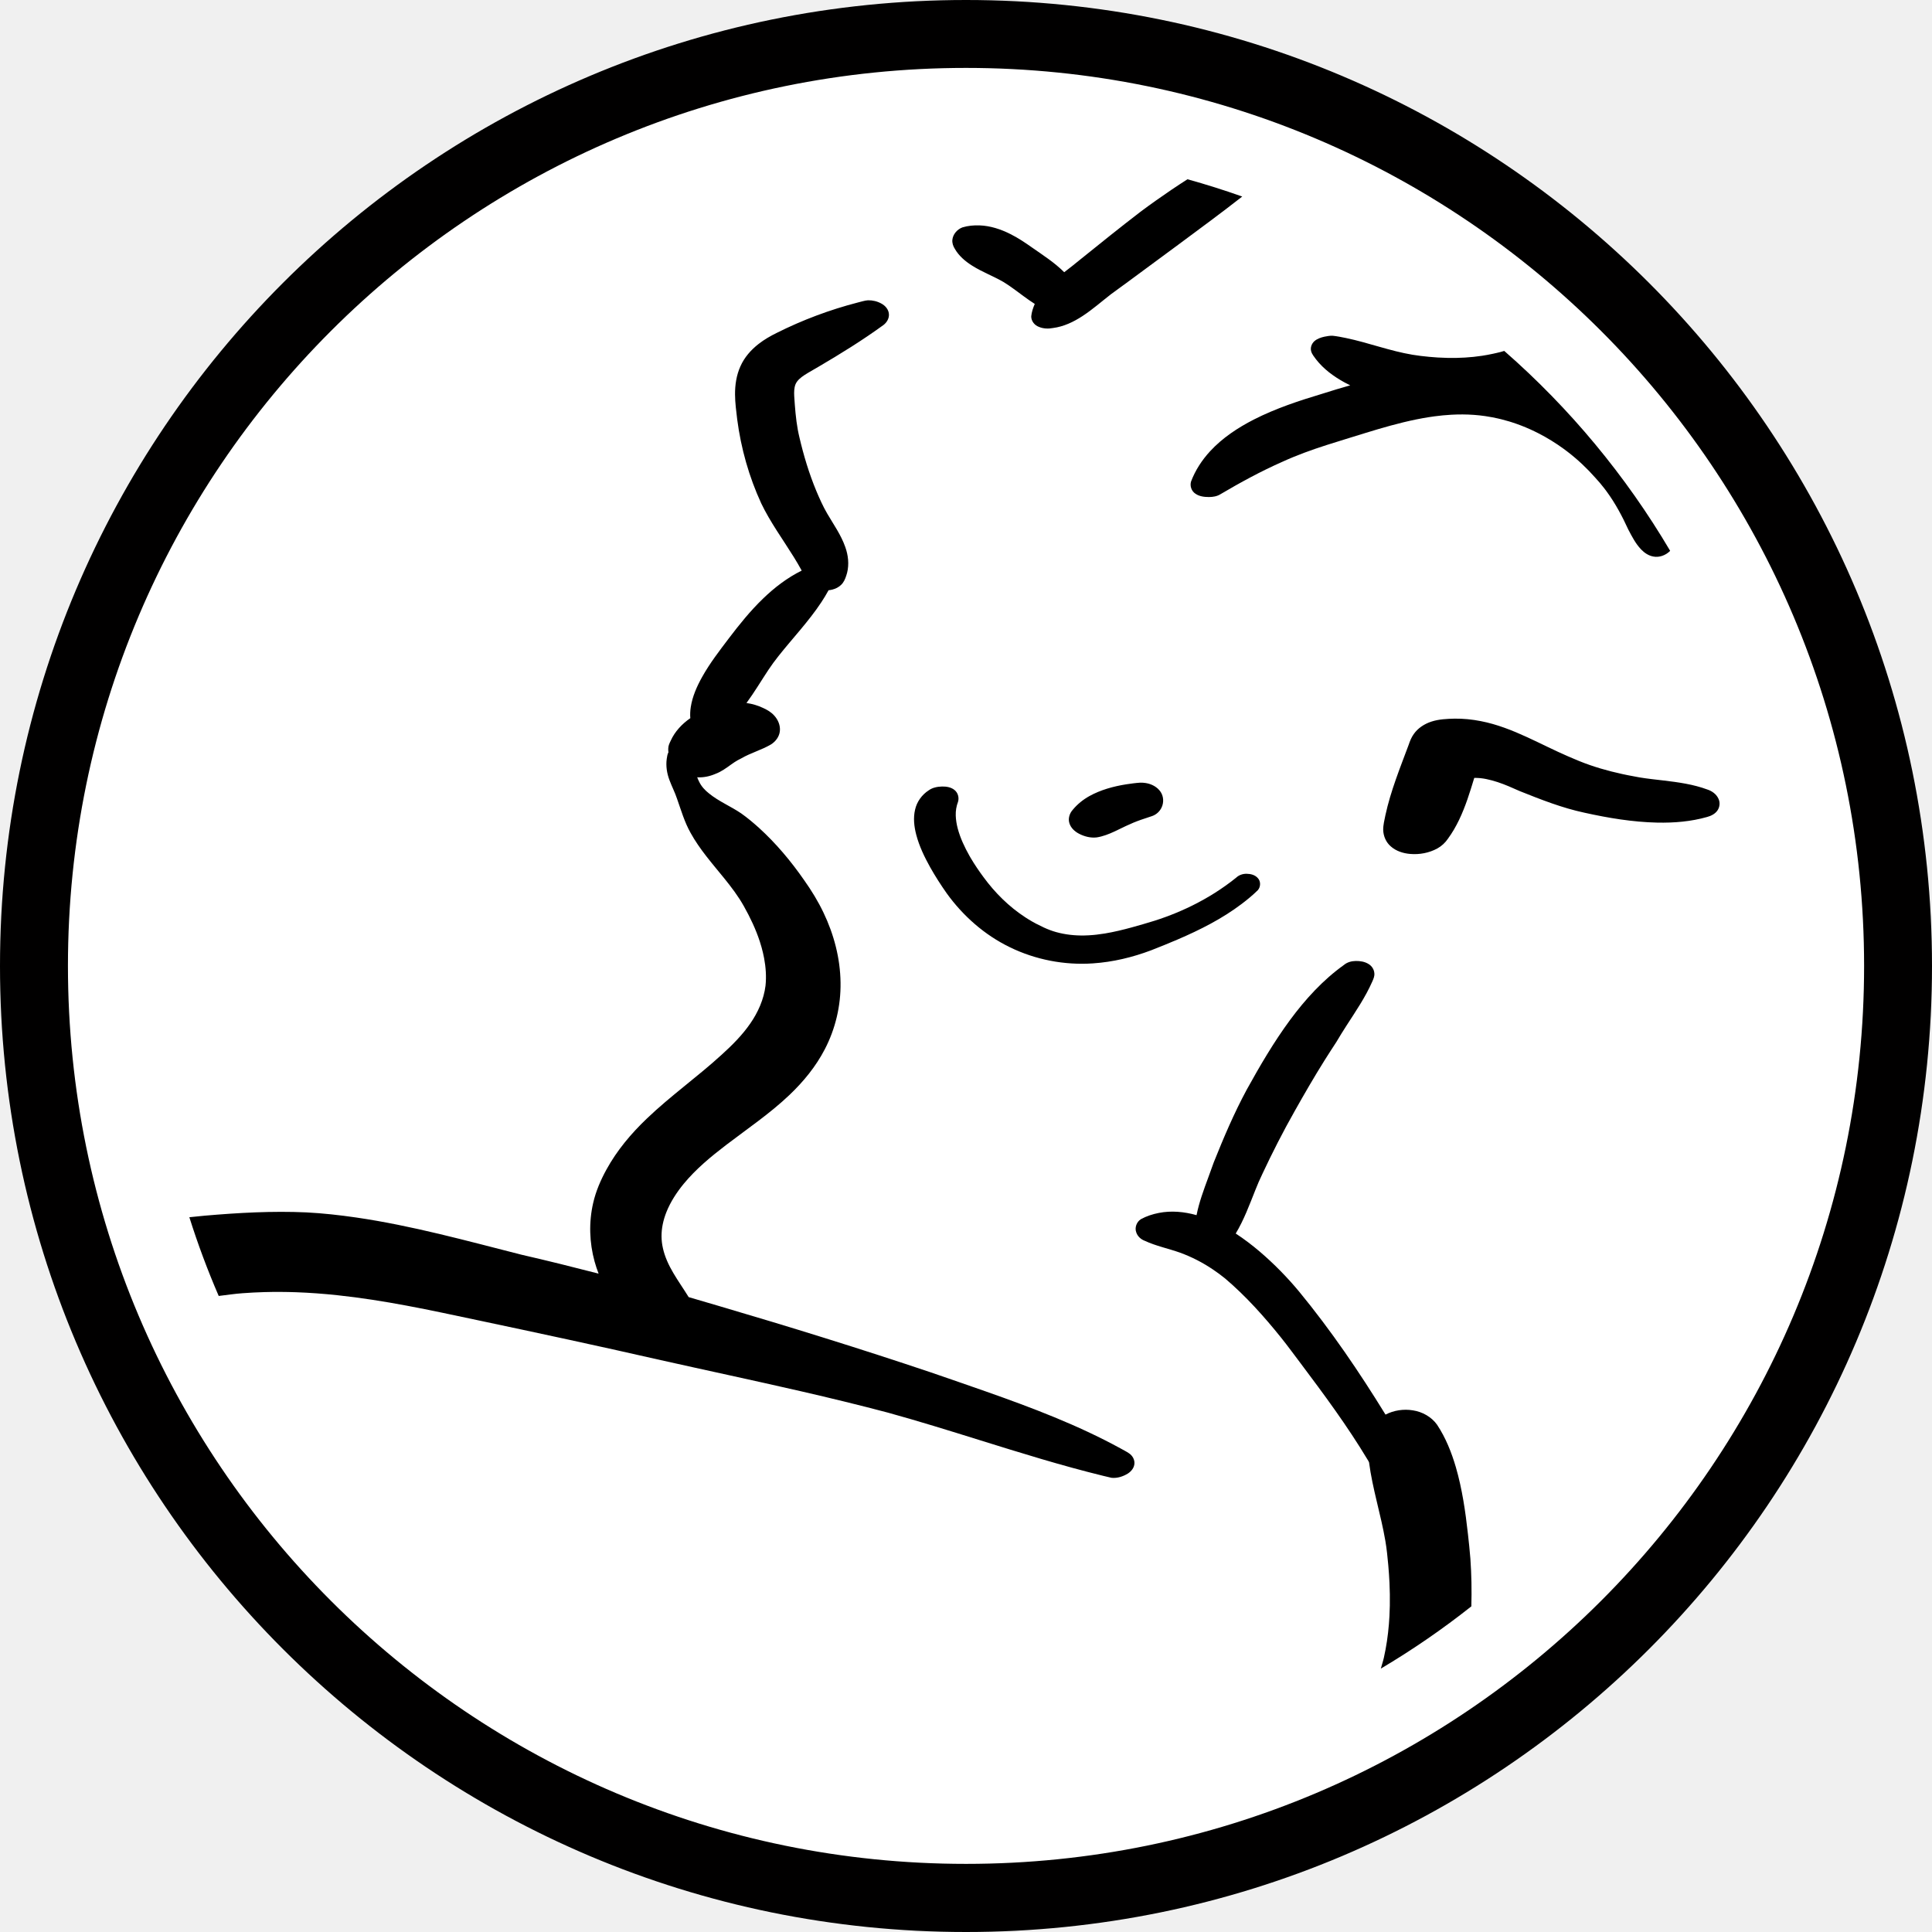
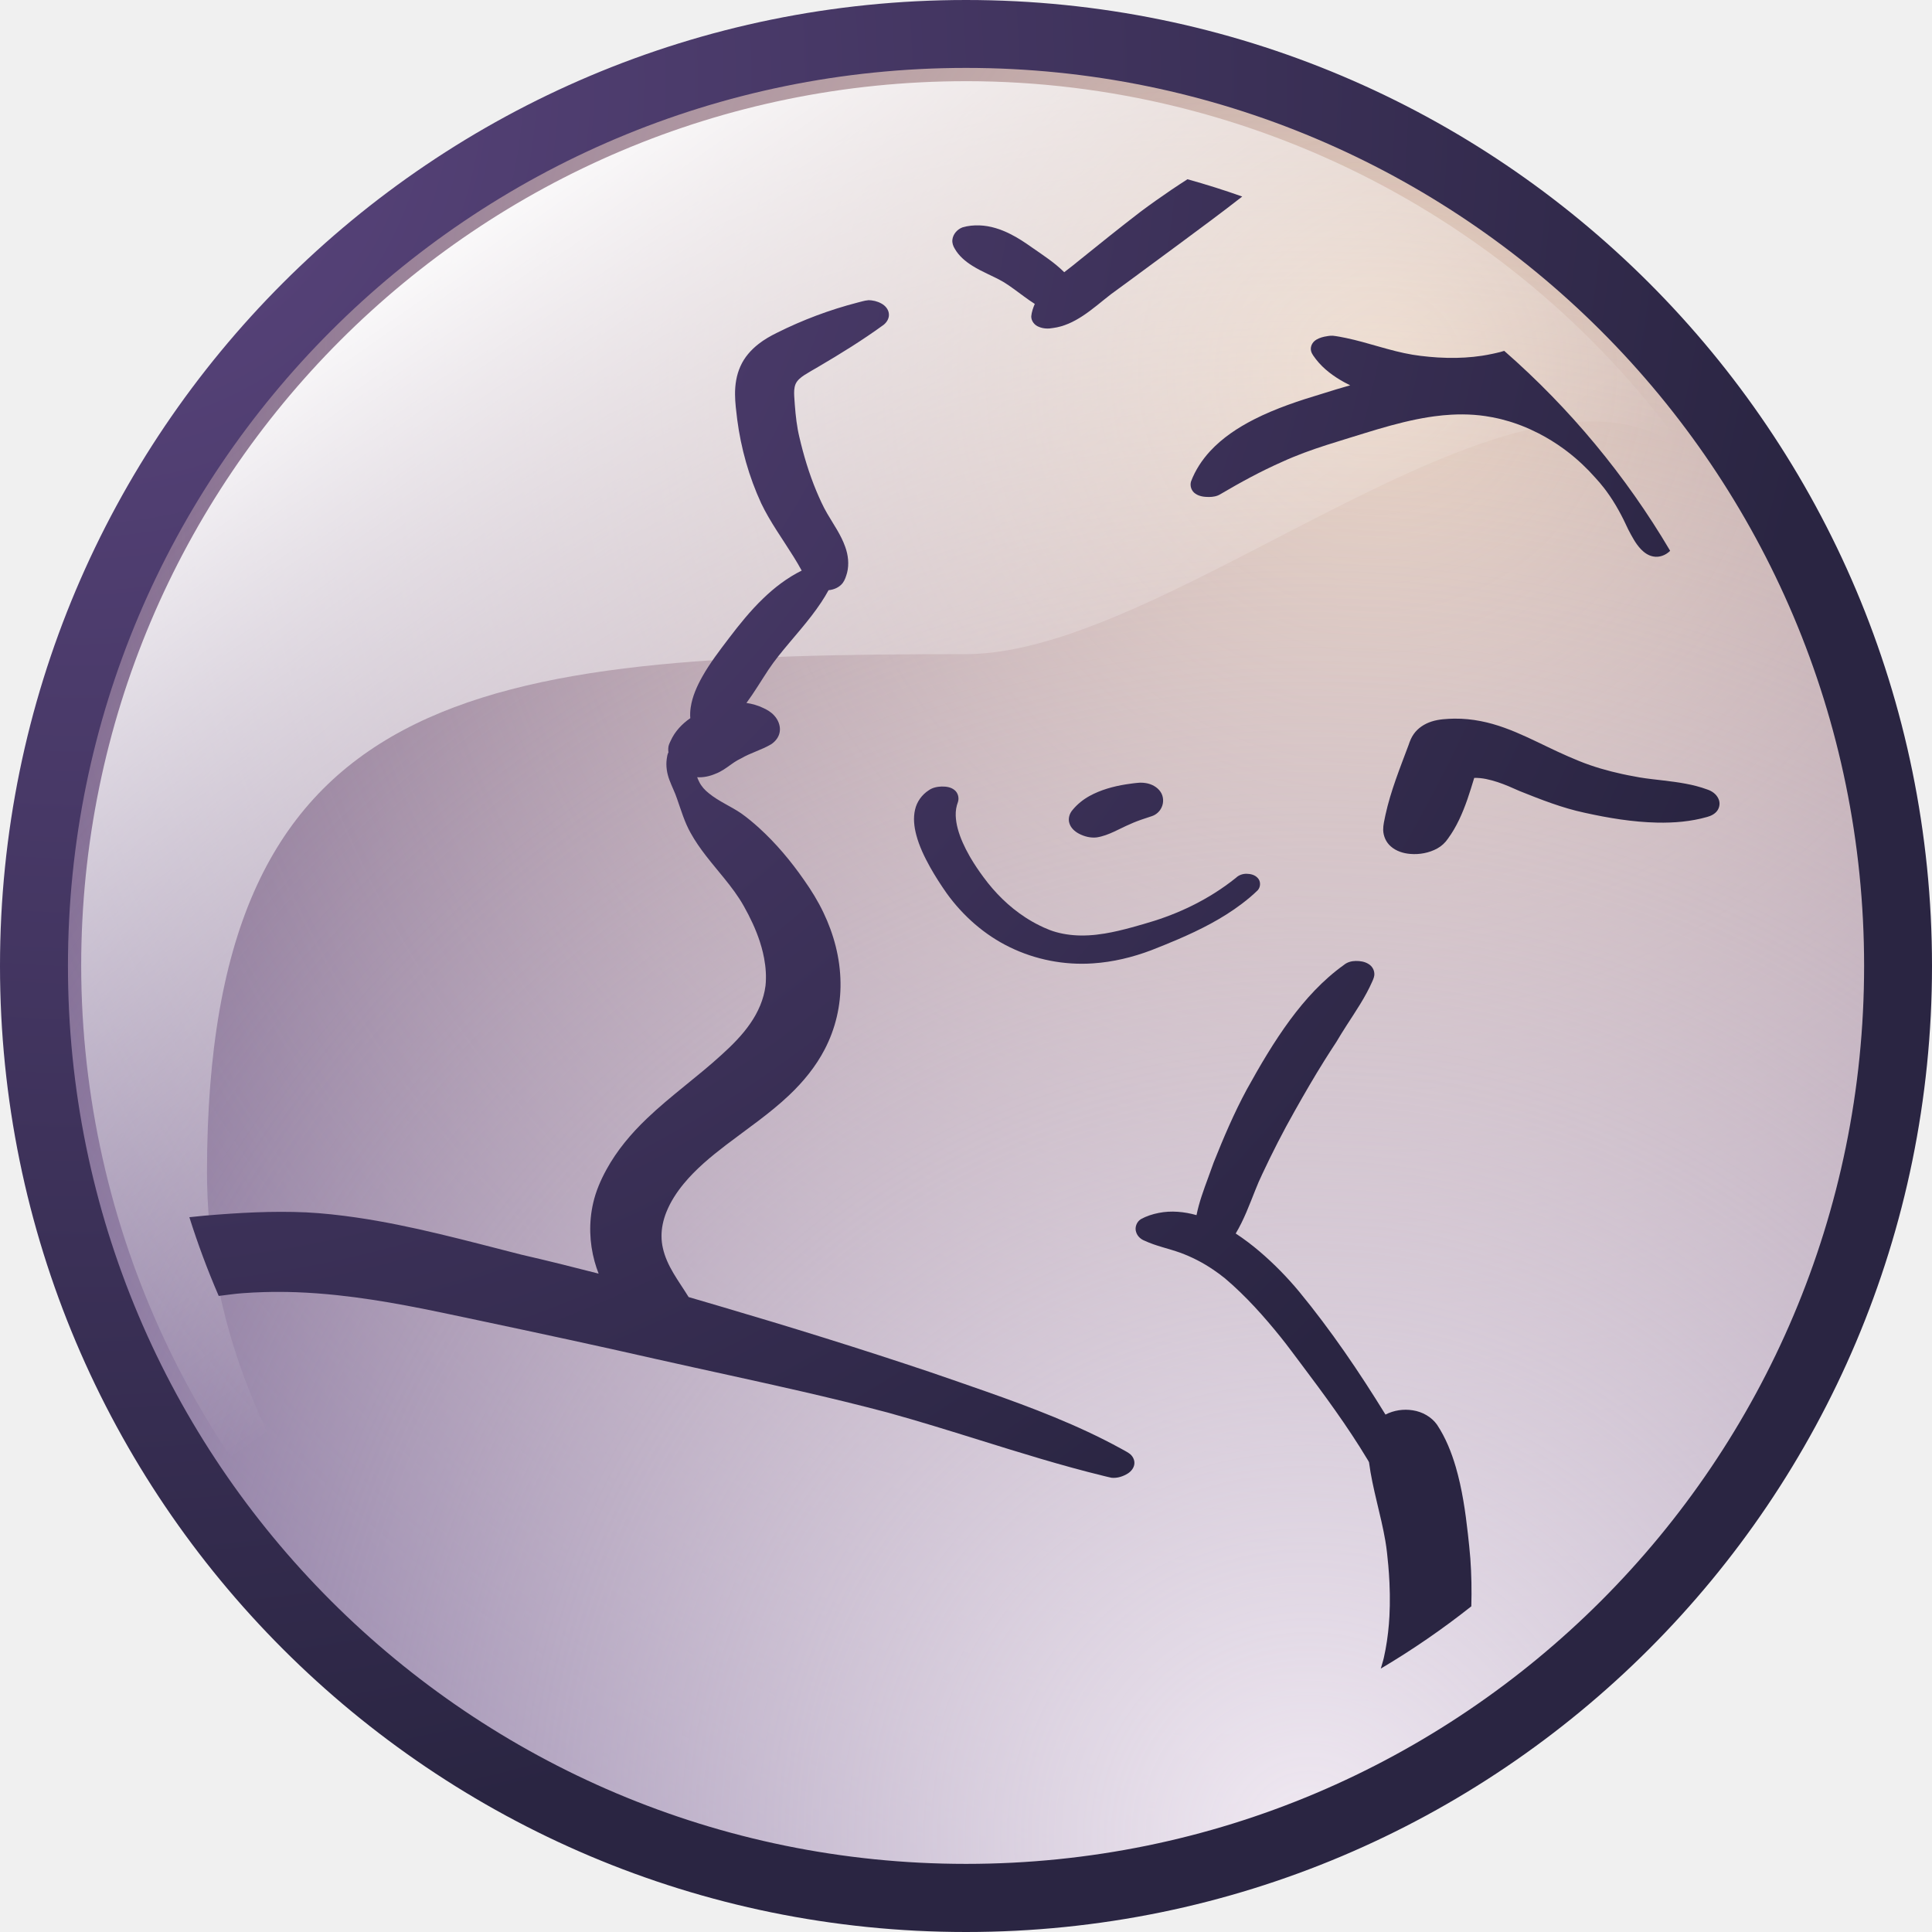
- <svg xmlns="http://www.w3.org/2000/svg" width="2048" height="2048" version="1.1" viewBox="0 0 2048 2048" id="svg14">
-   <defs id="defs18">
-     <pattern id="EMFhbasepattern" patternUnits="userSpaceOnUse" width="6" height="6" x="0" y="0" />
-     <pattern id="EMFhbasepattern-1" patternUnits="userSpaceOnUse" width="6" height="6" x="0" y="0" />
+ <svg xmlns="http://www.w3.org/2000/svg" width="128" height="128" version="1.1" viewBox="0 0 128 128">
+   <defs>
+     <linearGradient id="biloue" x1="29.357" x2="64.456" y1="12.579" y2="62.118" gradientUnits="userSpaceOnUse">
+       <stop stop-color="#fff" offset="0" />
+       <stop stop-color="#fff" stop-opacity="0" offset="1" />
+     </linearGradient>
+     <radialGradient id="biloud" cx="123.08" cy="104.66" r="58.621" gradientTransform="matrix(0 -2 2 -1.9982e-8 -122.62 367.86)" gradientUnits="userSpaceOnUse">
+       <stop stop-color="#f0e9f2" offset="0" />
+       <stop stop-color="#f0e9f2" stop-opacity="0" offset="1" />
+     </radialGradient>
+     <radialGradient id="bilouc" cx="15.023" cy="-37.564" r="58.621" gradientTransform="matrix(0 2 -2 0 16.136 -5.3795)" gradientUnits="userSpaceOnUse">
+       <stop stop-color="#e7ceb8" offset="0" />
+       <stop stop-color="#e7ceb8" stop-opacity="0" offset="1" />
+     </radialGradient>
+     <radialGradient id="biloub" cx="128" cy="128" r="64" gradientTransform="matrix(5.0621e-8 -2 2 1.9053e-7 -128 384)" gradientUnits="userSpaceOnUse">
+       <stop stop-color="#5c4680" offset="0" />
+       <stop stop-color="#2a2542" offset="1" />
+     </radialGradient>
+     <radialGradient id="biloua" cx="5.379" cy="5.379" r="62" gradientTransform="matrix(9.3661e-6 1.891 -1.891 1.1385e-5 15.55 -4.7927)" gradientUnits="userSpaceOnUse">
+       <stop stop-color="#5c4680" offset="0" />
+       <stop stop-color="#2a2542" offset="1" />
+     </radialGradient>
  </defs>
-   <circle cx="1024" cy="1024" r="968.2" fill="#fff" id="circle2" />
-   <path d="m1024 0a1024 1024 0 00-1024 1024 1024 1024 0 001024 1024 1024 1024 0 001024-1024 1024 1024 0 00-1024-1024zm.023 71.99a952 951.9 0 01952 951.9 952 951.9 0 01-952 951.9 952 951.9 0 01-952-951.9 952 951.9 0 01952-951.9z" fill="#010000" style="paint-order:stroke fill markers" id="path4" />
-   <path id="path8293" style="fill:#000000;fill-opacity:1;fill-rule:nonzero;stroke:none;stroke-width:3.119" d="m 1258.775,190.023 c -5.789,3.754 -11.607,7.469 -17.301,11.359 -10.993,7.508 -21.901,15.147 -32.553,23.133 -21.523,16.532 -42.677,33.534 -63.799,50.574 -5.546,4.645 -11.291,9.043 -17.008,13.475 -10.21,-10.2 -22.421,-18.016 -34.191,-26.244 -7.327,-5.17 -14.799,-10.191 -22.84,-14.195 -10.161,-5.133 -21.263,-8.796 -32.713,-9.203 -6.069,-0.22 -12.215,0.341 -18.047,2.082 -5.587,2.051 -10.161,7.214 -10.779,13.232 -0.329,3.315 0.777,6.613 2.531,9.393 4.324,7.631 11.204,13.445 18.555,18.047 10.529,6.675 22.312,10.998 33.078,17.24 7.544,4.584 14.474,10.084 21.611,15.254 3.789,2.77 7.614,5.494 11.578,8.01 -1.816,4.174 -3.294,8.563 -3.742,13.111 -0.121,4.968 3.492,9.5 8.055,11.178 4.718,2.011 10.036,2.201 15.025,1.234 11.314,-1.447 21.833,-6.488 31.285,-12.686 10.682,-6.968 20.238,-15.459 30.307,-23.248 5.996,-4.466 12.111,-8.767 18.113,-13.225 17.902,-13.165 35.729,-26.446 53.645,-39.574 22.509,-16.713 45.148,-33.328 67.227,-50.629 a 866.646,866.646 0 0 0 -58.037,-18.318 z M 920.125,318.312 c -3.733,0.248 -7.275,1.565 -10.902,2.379 -29.614,7.665 -58.419,18.453 -85.77,32.152 -6.771,3.336 -13.369,7.093 -19.318,11.764 -8.116,6.296 -15.1,14.286 -19.277,23.736 -4.202,9.341 -5.767,19.674 -5.686,29.861 0.058,8.829 1.248,17.594 2.291,26.346 4.006,30.717 12.503,60.882 25.471,89.027 9.574,19.981 22.726,37.906 34.375,56.674 2.96,4.761 5.837,9.623 8.531,14.59 -15.228,7.541 -28.879,17.982 -41.055,29.777 -13.361,12.879 -25.041,27.36 -36.234,42.125 -9.95,13.139 -20.078,26.241 -28.141,40.66 -5.609,10.043 -10.429,20.759 -12.18,32.211 -0.58,3.859 -0.797,7.783 -0.467,11.676 -8.786,6.057 -16.408,14.139 -20.809,23.947 -1.231,2.525 -2.487,5.148 -2.566,8.012 -0.104,1.42 -0.015,2.848 0.17,4.258 -1.187,2.131 -1.375,4.621 -1.797,6.979 -1.03,7.556 0.182,15.295 2.877,22.393 2.469,6.721 5.837,13.081 8.07,19.893 4.322,12.207 7.937,24.79 14.352,36.123 9.602,17.451 22.898,32.417 35.383,47.807 7.685,9.483 15.115,19.236 21.111,29.941 6.689,11.929 12.613,24.341 16.859,37.361 0.638,1.952 1.233,3.932 1.824,6.006 1.078,3.836 2.03,7.848 2.758,11.726 1.787,9.54 2.511,19.445 1.48,29.18 -1.825,14.501 -7.919,28.209 -16.225,40.139 -8.483,12.283 -19.113,22.884 -30.135,32.877 -25.658,23.502 -54.254,43.676 -79.42,67.781 -16.664,15.901 -31.709,33.753 -42.809,54.016 -6.15,11.201 -11.279,23.059 -14.115,35.555 -4.688,20.36 -4.025,41.858 1.516,61.98 1.194,4.349 2.623,8.633 4.254,12.838 -27.212,-7.003 -54.474,-13.818 -81.865,-20.088 -58.043,-14.732 -115.929,-30.806 -175.285,-39.438 -17.45,-2.528 -34.996,-4.486 -52.609,-5.391 -36.068,-1.639 -72.188,0.397 -108.121,3.512 -5.299,0.587 -10.621,1.102 -15.941,1.613 a 866.646,866.646 0 0 0 31.125,83.455 c 8.493,-0.991 16.946,-2.339 25.479,-2.914 7.556,-0.539 15.251,-0.985 22.803,-1.17 11.241,-0.328 22.492,-0.249 33.73,0.135 14.502,0.527 29.119,1.61 43.602,3.147 24.671,2.614 49.306,6.526 73.713,11.094 25.458,4.752 50.735,10.273 76.08,15.607 63.235,13.386 126.443,26.925 189.463,41.293 50.909,11.434 101.956,22.256 152.807,33.953 30.686,7.063 61.327,14.495 91.752,22.551 32.308,8.921 64.317,18.876 96.311,28.854 43.682,13.597 87.385,27.257 131.844,38.129 2.93,0.703 5.852,1.466 8.797,2.086 6.149,0.649 12.318,-1.377 17.496,-4.602 3.533,-2.312 6.497,-5.998 6.809,-10.338 0.348,-4.387 -2.125,-8.663 -5.744,-11.037 -2.872,-1.992 -6.053,-3.475 -9.072,-5.223 -45.224,-24.74 -93.583,-43.023 -142.1,-60.127 -19.568,-6.872 -39.169,-13.645 -58.783,-20.383 -74.507,-25.064 -149.611,-48.331 -225.027,-70.496 -10.603,-3.085 -21.179,-6.26 -31.787,-9.328 -5.318,-8.626 -11.133,-16.827 -16.264,-25.555 -4.821,-8.159 -9.015,-17.028 -11.07,-26.463 -1.875,-8.194 -1.863,-16.774 -0.189,-25 0.887,-4.5 2.291,-9.019 3.963,-13.199 4.342,-10.851 10.897,-20.842 18.219,-29.791 12.998,-15.771 28.849,-28.863 45.016,-41.24 22.621,-17.265 46.343,-33.256 67.021,-52.914 14.934,-14.158 28.175,-30.326 37.654,-48.66 11.264,-21.673 17.02,-46.162 16.643,-70.582 -0.312,-25.656 -6.981,-51.02 -18.041,-74.098 -5.764,-12.117 -12.815,-23.584 -20.566,-34.523 -13.927,-20.062 -29.72,-38.916 -47.803,-55.369 -6.007,-5.41 -12.208,-10.627 -18.807,-15.305 -11.13,-7.601 -23.849,-12.719 -34.322,-21.307 -4.168,-3.284 -7.881,-7.271 -10.225,-12.074 -0.831,-1.604 -1.551,-3.265 -2.193,-4.953 6.639,0.417 13.301,-1.022 19.383,-3.646 6.19,-2.291 11.536,-6.256 16.842,-10.084 1.162,-0.827 2.336,-1.637 3.455,-2.373 2.136,-1.444 4.427,-2.634 6.73,-3.777 10.138,-5.964 21.698,-8.981 31.826,-14.961 4.9,-3.088 8.803,-8.208 9.393,-14.088 0.677,-6.101 -1.962,-12.192 -6.068,-16.613 -3.145,-3.492 -7.255,-5.923 -11.49,-7.861 -5.611,-2.722 -11.676,-4.46 -17.842,-5.344 8.356,-11.279 15.474,-23.398 23.229,-35.084 3.298,-4.966 6.94,-9.932 10.695,-14.656 15.091,-19.02 32.028,-36.775 45.467,-57.123 2.722,-4.112 5.283,-8.339 7.643,-12.666 5.698,-0.542 11.48,-2.985 15.018,-7.627 2.372,-3.201 3.544,-7.081 4.631,-10.861 2.273,-9.063 1.183,-18.713 -1.971,-27.43 -4.467,-12.753 -12.393,-23.83 -19.154,-35.408 -4.463,-7.651 -8.044,-15.773 -11.504,-23.914 -7.704,-18.526 -13.504,-37.798 -18.035,-57.33 -0.546,-2.407 -1.149,-4.981 -1.584,-7.48 -2.153,-11.755 -3.02,-23.695 -3.801,-35.605 -0.206,-4.265 -0.221,-8.705 1.375,-12.734 1.867,-4.312 5.75,-7.244 9.555,-9.766 4.697,-3.031 9.63,-5.672 14.426,-8.541 23.732,-13.898 47.159,-28.395 69.404,-44.592 3.502,-2.746 6.057,-7.125 5.592,-11.682 -0.41,-4.724 -3.817,-8.697 -7.881,-10.873 -4.324,-2.423 -9.306,-3.634 -14.258,-3.529 z m 492.434,37.59 c -2.929,-0.105 -5.836,0.45 -8.697,1.012 -3.781,0.869 -7.636,2.16 -10.588,4.771 -2.923,2.645 -4.489,6.907 -3.359,10.768 0.882,3.173 3.135,5.679 5.004,8.307 8.063,10.454 18.933,18.39 30.441,24.676 1.95,1.056 3.923,2.071 5.922,3.031 -9.83,2.795 -19.627,5.705 -29.355,8.838 -24.82,7.453 -49.586,15.603 -72.738,27.385 -17.079,8.733 -33.385,19.506 -46.461,33.67 -8.566,9.306 -15.633,20.094 -20.123,31.947 -1.5,4.723 0.38,10.353 4.6,13.031 4.127,2.924 9.359,3.527 14.285,3.533 4.213,6.3e-4 8.572,-0.68 12.193,-2.961 21.229,-12.511 42.909,-24.339 65.484,-34.312 15.289,-7.002 31.128,-12.726 47.133,-17.854 13.469,-4.313 27.021,-8.361 40.518,-12.586 17.996,-5.554 36.185,-10.826 54.682,-14.59 2.139,-0.423 4.468,-0.881 6.688,-1.277 4.114,-0.737 8.064,-1.369 12.201,-1.932 5.921,-0.797 12.114,-1.405 18.064,-1.73 4.031,-0.221 7.947,-0.321 12.002,-0.305 7.995,0.043 16.107,0.614 24.086,1.783 2.503,0.358 4.989,0.793 7.521,1.275 1.809,0.352 3.813,0.764 5.688,1.191 1.19,0.268 2.442,0.562 3.611,0.852 2.844,0.698 5.663,1.491 8.469,2.328 0.914,0.293 2.099,0.645 3.113,0.979 6.485,2.087 12.912,4.585 19.08,7.354 2.903,1.319 6.008,2.799 8.939,4.309 9.268,4.746 18.147,10.244 26.566,16.369 1.33,0.981 2.833,2.098 4.211,3.156 10.665,8.191 20.491,17.458 29.391,27.535 3.292,3.574 6.447,7.272 9.416,11.119 0.831,1.094 1.735,2.262 2.592,3.449 9.182,12.524 16.515,26.295 22.957,40.395 3.874,7.336 7.699,14.88 13.482,20.934 3.534,3.691 7.998,6.736 13.113,7.615 6.25,1.191 12.784,-1.295 17.316,-5.609 0.16,-0.149 0.237,-0.364 0.393,-0.518 A 866.646,866.646 0 0 0 1594.561,371.986 c -1.354,0.359 -2.672,0.846 -4.033,1.178 -1.386,0.347 -2.895,0.69 -4.351,1.039 -1.116,0.245 -2.607,0.577 -3.731,0.83 -3.766,0.822 -7.671,1.542 -11.412,2.107 -11.902,1.81 -24.108,2.481 -36.199,2.26 -3.579,-0.065 -7.193,-0.217 -10.811,-0.432 -5.986,-0.374 -12.144,-0.956 -18.168,-1.695 -2.784,-0.346 -5.717,-0.774 -8.447,-1.211 -23.973,-3.986 -46.83,-12.78 -70.615,-17.75 -4.714,-0.965 -9.445,-1.918 -14.234,-2.41 z m 129.367,405.887 c -8.213,0.221 -16.576,0.551 -24.455,3.102 -7.437,2.396 -14.392,6.851 -18.895,13.332 -2.448,3.455 -4.041,7.418 -5.365,11.414 -9.126,24.475 -19.039,48.814 -24.604,74.418 -1.042,5.21 -2.429,10.432 -2.361,15.783 0.208,6.557 3.034,13.095 8.06,17.389 5.655,5.016 13.2,7.386 20.629,7.994 9.817,0.83 19.929,-1.063 28.615,-5.764 4.527,-2.509 8.452,-6.084 11.328,-10.391 9.268,-12.598 15.544,-27.093 20.674,-41.787 2.596,-7.49 4.907,-15.075 7.219,-22.656 8.462,-0.237 16.776,1.88 24.775,4.441 8.053,2.634 15.778,6.141 23.514,9.566 22.384,8.949 44.953,17.852 68.602,22.889 25.317,5.613 51.055,9.898 77.027,10.48 17.817,0.372 35.813,-1.083 53.002,-5.992 4.127,-1.132 8.235,-3.154 10.773,-6.723 2.644,-3.681 3.126,-8.816 1.045,-12.867 -2.22,-4.7 -6.766,-7.902 -11.607,-9.492 -14.889,-5.513 -30.718,-7.713 -46.408,-9.562 -8.566,-1.021 -17.112,-1.878 -25.633,-3.305 -3.987,-0.711 -8.154,-1.481 -12.195,-2.291 -1.932,-0.392 -4.057,-0.827 -5.979,-1.252 -7.713,-1.673 -15.391,-3.61 -22.912,-5.844 -3.788,-1.122 -7.554,-2.336 -11.223,-3.6 -7.763,-2.648 -15.452,-5.891 -23.031,-9.172 -14.695,-6.356 -28.941,-13.679 -43.482,-20.365 -15.85,-7.28 -32.206,-13.81 -49.395,-17.125 -9.121,-1.793 -18.419,-2.728 -27.719,-2.621 z m -333.166,67.867 c -5.084,0.305 -10.128,1.051 -15.162,1.795 -13.432,2.16 -26.8,5.806 -38.768,12.416 -6.689,3.727 -12.77,8.596 -17.645,14.516 -3.428,3.778 -5.191,9.359 -3.555,14.318 1.554,5.045 5.742,8.824 10.332,11.162 5.686,2.933 12.206,4.576 18.613,3.82 6.493,-1 12.667,-3.431 18.605,-6.164 4.14,-1.909 8.345,-4.044 12.344,-5.926 5.243,-2.486 10.601,-4.724 16.082,-6.631 3.739,-1.32 7.603,-2.617 11.445,-3.824 4.48,-1.474 8.275,-4.84 10.26,-9.119 2.526,-5.222 2.235,-11.765 -1.022,-16.609 -3.536,-5.264 -9.594,-8.389 -15.756,-9.352 -1.907,-0.317 -3.844,-0.438 -5.775,-0.402 z m -210.113,4.084 c -4.938,0.125 -10.061,1.089 -14.143,4.031 -7.222,4.638 -12.631,12.108 -14.486,20.518 -2.083,8.781 -1.014,17.984 1.25,26.617 3.174,12.132 8.68,23.499 14.752,34.418 5.346,9.483 11.228,18.66 17.486,27.564 17.294,24.013 40.191,44.206 66.877,57.168 27.225,13.314 57.981,19.246 88.207,17.164 21.113,-1.415 41.905,-6.399 61.672,-13.871 9.442,-3.654 18.807,-7.506 28.123,-11.471 23.846,-10.248 47.244,-22.049 67.986,-37.787 5.932,-4.5 11.688,-9.261 16.996,-14.486 3.122,-3.563 3.238,-9.539 -0.172,-12.957 -2.917,-3.222 -7.424,-4.36 -11.631,-4.406 -4.138,-0.105 -8.345,1.351 -11.34,4.25 -7.265,5.845 -14.883,11.246 -22.768,16.223 -1.519,0.951 -3.221,2.009 -4.83,2.969 -4.412,2.659 -8.854,5.13 -13.432,7.533 -14.44,7.551 -29.712,13.833 -45.295,18.795 -7.931,2.51 -15.934,4.746 -23.945,6.992 -9.498,2.605 -19.188,4.954 -28.844,6.553 -2.951,0.483 -5.913,0.896 -8.885,1.234 -1.013,0.103 -2.289,0.252 -3.408,0.342 -3.158,0.281 -6.329,0.456 -9.438,0.514 -9.997,0.194 -20.133,-0.895 -29.834,-3.596 -4.511,-1.231 -8.981,-3.004 -13.158,-4.918 -5.458,-2.519 -10.8,-5.296 -15.924,-8.443 -1.056,-0.658 -2.328,-1.445 -3.449,-2.18 -17.414,-11.305 -32.373,-26.162 -44.592,-42.9 -4.784,-6.465 -9.306,-13.13 -13.396,-20.057 -0.368,-0.642 -0.945,-1.636 -1.314,-2.268 -5.189,-9.184 -9.755,-18.817 -12.482,-29.039 -1.169,-4.455 -1.955,-9.157 -2.094,-13.688 -0.176,-4.957 0.637,-9.946 2.408,-14.58 1.37,-4.465 -0.073,-9.743 -3.818,-12.627 -3.647,-2.95 -8.524,-3.673 -13.08,-3.611 z M 1437.084,1018.676 v 0 c -4.461,0.079 -9.047,1.309 -12.498,4.244 -22.265,15.915 -40.881,36.382 -57.082,58.312 -17.218,23.381 -31.903,48.498 -45.932,73.885 -13.385,24.82 -24.441,50.807 -34.91,76.965 -2.035,5.391 -3.85,10.862 -5.893,16.25 -4.791,13.035 -9.667,26.125 -12.377,39.785 -12.956,-3.666 -26.776,-5.001 -40.059,-2.352 -6.589,1.294 -13.071,3.392 -18.965,6.641 -4.524,2.855 -6.801,8.966 -4.865,14.021 1.379,4.177 4.94,7.366 9.002,8.879 11.989,5.587 25.057,8.149 37.459,12.594 12.321,4.492 24.068,10.536 34.922,17.895 4.385,2.982 8.704,6.076 12.795,9.451 21.993,18.673 41.287,40.28 59.334,62.725 7.134,8.881 13.807,18.117 20.695,27.186 24.891,33.13 49.591,66.52 70.945,102.08 0.524,0.947 1.222,1.839 1.582,2.852 3.655,28.156 12.518,55.279 17.289,83.227 1.499,8.575 2.301,17.333 3.113,25.941 0.552,6.247 0.98,12.412 1.272,18.656 0.366,7.998 0.514,16.091 0.355,24.156 -0.068,3.756 -0.203,7.471 -0.404,11.252 -0.152,2.777 -0.347,5.701 -0.58,8.482 -0.973,11.881 -2.7,23.782 -5.328,35.453 -0.877,3.904 -2.208,7.68 -3.24,11.551 a 866.646,866.646 0 0 0 95.977,-66.008 c 0.458,-16.863 0.17,-33.753 -1.022,-50.564 -0.671,-8.711 -1.646,-17.398 -2.588,-26.084 -2.651,-23.871 -6.113,-47.767 -12.81,-70.881 -4.616,-15.735 -10.765,-31.18 -19.848,-44.902 -5.952,-8.429 -15.638,-13.816 -25.756,-15.355 -9.809,-1.603 -20.137,-0.054 -28.977,4.514 -27.845,-45.262 -57.788,-89.342 -91.576,-130.406 -12.653,-15.219 -26.563,-29.403 -41.607,-42.266 -8.13,-6.926 -16.64,-13.421 -25.584,-19.264 8.662,-14.428 14.501,-30.28 20.701,-45.858 2.259,-5.769 4.788,-11.629 7.525,-17.289 10.573,-22.605 21.954,-44.896 34.266,-66.635 10.185,-18.115 20.641,-36.212 31.684,-53.812 4.079,-6.554 8.325,-13.003 12.529,-19.477 3.417,-5.729 6.877,-11.432 10.518,-17.023 9.836,-15.285 20.229,-30.364 27.559,-47.07 1.206,-2.723 2.487,-5.603 2.166,-8.658 -0.235,-4 -2.599,-7.74 -6.019,-9.797 -4.059,-2.622 -9.019,-3.357 -13.768,-3.299 z" />
+   <circle cx="64" cy="64" r="60.512" fill="#5c4680" />
+   <circle cx="64" cy="64" r="60.512" fill="url(#bilouc)" />
+   <circle cx="64" cy="64" r="60.512" fill="url(#biloud)" />
+   <path fill="url(#biloue)" d="m64 5.379c-32.375 5.7e-5 -58.621 26.246-58.621 58.621 0.023 17.322 7.706 33.747 20.986 44.867-7.177-9.928-12.602-18.925-12.651-31.176-8.64e-4 -32.376 17.91-34.352 50.286-34.353 13.885 0.006 37.19-22.262 47.777-13.278-10.99-15.478-28.795-24.675-47.777-24.682z" />
+   <path fill="url(#biloua)" d="m64 0a64 64 0 0 0-64 64 64 64 0 0 0 64 64 64 64 0 0 0 64-64 64 64 0 0 0-64-64zm0.002 4.499a59.5 59.494 0 0 1 59.5 59.494 59.5 59.494 0 0 1-59.5 59.494 59.5 59.494 0 0 1-59.5-59.494 59.5 59.494 0 0 1 59.5-59.494z" stroke-width=".062" />
+   <path fill="url(#biloua)" d="m78.673 11.876c-0.362 0.235-0.725 0.467-1.081 0.71-0.687 0.469-1.369 0.947-2.034 1.446-1.345 1.033-2.667 2.096-3.987 3.161-0.347 0.29-0.706 0.565-1.063 0.842-0.638-0.637-1.401-1.126-2.137-1.64-0.458-0.323-0.925-0.637-1.427-0.887-0.635-0.321-1.329-0.55-2.045-0.575-0.379-0.014-0.763 0.021-1.128 0.13-0.349 0.128-0.635 0.451-0.674 0.827-0.021 0.207 0.049 0.413 0.158 0.587 0.27 0.477 0.7 0.84 1.16 1.128 0.658 0.417 1.395 0.687 2.067 1.077 0.472 0.287 0.905 0.63 1.351 0.953 0.237 0.173 0.476 0.343 0.724 0.501-0.113 0.261-0.206 0.535-0.234 0.819-0.007 0.31 0.218 0.594 0.503 0.699 0.295 0.126 0.627 0.138 0.939 0.077 0.707-0.09 1.365-0.406 1.955-0.793 0.668-0.436 1.265-0.966 1.894-1.453 0.375-0.279 0.757-0.548 1.132-0.827 1.119-0.823 2.233-1.653 3.353-2.473 1.407-1.045 2.822-2.083 4.202-3.164a54.165 54.165 0 0 0-3.627-1.145zm-21.166 8.018c-0.233 0.016-0.455 0.098-0.681 0.149-1.851 0.479-3.651 1.153-5.361 2.01-0.423 0.208-0.836 0.443-1.207 0.735-0.507 0.393-0.944 0.893-1.205 1.484-0.263 0.584-0.36 1.23-0.355 1.866 0.004 0.552 0.078 1.1 0.143 1.647 0.25 1.92 0.781 3.805 1.592 5.564 0.598 1.249 1.42 2.369 2.148 3.542 0.185 0.298 0.365 0.601 0.533 0.912-0.952 0.471-1.805 1.124-2.566 1.861-0.835 0.805-1.565 1.71-2.265 2.633-0.622 0.821-1.255 1.64-1.759 2.541-0.351 0.628-0.652 1.297-0.761 2.013-0.036 0.241-0.05 0.486-0.029 0.73-0.549 0.379-1.026 0.884-1.3 1.497-0.077 0.158-0.155 0.322-0.16 0.501-0.006 0.089-9.06e-4 0.178 0.011 0.266-0.074 0.133-0.086 0.289-0.112 0.436-0.064 0.472 0.011 0.956 0.18 1.399 0.154 0.42 0.365 0.818 0.504 1.243 0.27 0.763 0.496 1.549 0.897 2.258 0.6 1.091 1.431 2.026 2.211 2.988 0.48 0.593 0.945 1.202 1.319 1.871 0.418 0.746 0.788 1.521 1.054 2.335 0.04 0.122 0.077 0.246 0.114 0.375 0.067 0.24 0.127 0.491 0.172 0.733 0.112 0.596 0.157 1.215 0.093 1.824-0.114 0.906-0.495 1.763-1.014 2.509-0.53 0.768-1.194 1.43-1.883 2.055-1.604 1.469-3.391 2.73-4.964 4.236-1.042 0.994-1.982 2.11-2.675 3.376-0.384 0.7-0.705 1.441-0.882 2.222-0.293 1.272-0.252 2.616 0.095 3.874 0.075 0.272 0.164 0.54 0.266 0.802-1.701-0.438-3.405-0.864-5.117-1.256-3.628-0.921-7.246-1.925-10.955-2.465-1.091-0.158-2.187-0.28-3.288-0.337-2.254-0.102-4.512 0.025-6.758 0.219-0.331 0.037-0.664 0.069-0.996 0.101a54.165 54.165 0 0 0 1.945 5.216c0.531-0.062 1.059-0.146 1.592-0.182 0.472-0.034 0.953-0.062 1.425-0.073 0.703-0.02 1.406-0.016 2.108 0.008 0.906 0.033 1.82 0.101 2.725 0.197 1.542 0.163 3.082 0.408 4.607 0.693 1.591 0.297 3.171 0.642 4.755 0.975 3.952 0.837 7.903 1.683 11.841 2.581 3.182 0.715 6.372 1.391 9.55 2.122 1.918 0.441 3.833 0.906 5.734 1.409 2.019 0.558 4.02 1.18 6.019 1.803 2.73 0.85 5.462 1.704 8.24 2.383 0.183 0.044 0.366 0.092 0.55 0.13 0.384 0.041 0.77-0.086 1.093-0.288 0.221-0.144 0.406-0.375 0.426-0.646 0.022-0.274-0.133-0.541-0.359-0.69-0.18-0.125-0.378-0.217-0.567-0.326-2.826-1.546-5.849-2.689-8.881-3.758-1.223-0.43-2.448-0.853-3.674-1.274-4.657-1.567-9.351-3.021-14.064-4.406-0.663-0.193-1.324-0.391-1.987-0.583-0.332-0.539-0.696-1.052-1.016-1.597-0.301-0.51-0.563-1.064-0.692-1.654-0.117-0.512-0.116-1.048-0.012-1.562 0.055-0.281 0.143-0.564 0.248-0.825 0.271-0.678 0.681-1.303 1.139-1.862 0.812-0.986 1.803-1.804 2.813-2.578 1.414-1.079 2.896-2.079 4.189-3.307 0.933-0.885 1.761-1.895 2.353-3.041 0.704-1.355 1.064-2.885 1.04-4.411-0.019-1.603-0.436-3.189-1.128-4.631-0.36-0.757-0.801-1.474-1.285-2.158-0.87-1.254-1.857-2.432-2.988-3.461-0.375-0.338-0.763-0.664-1.175-0.957-0.696-0.475-1.491-0.795-2.145-1.332-0.261-0.205-0.493-0.454-0.639-0.755-0.052-0.1-0.097-0.204-0.137-0.31 0.415 0.026 0.831-0.064 1.211-0.228 0.387-0.143 0.721-0.391 1.053-0.63 0.073-0.052 0.146-0.102 0.216-0.148 0.134-0.09 0.277-0.165 0.421-0.236 0.634-0.373 1.356-0.561 1.989-0.935 0.306-0.193 0.55-0.513 0.587-0.88 0.042-0.381-0.123-0.762-0.379-1.038-0.197-0.218-0.453-0.37-0.718-0.491-0.351-0.17-0.73-0.279-1.115-0.334 0.522-0.705 0.967-1.462 1.452-2.193 0.206-0.31 0.434-0.621 0.668-0.916 0.943-1.189 2.002-2.298 2.842-3.57 0.17-0.257 0.33-0.521 0.478-0.792 0.356-0.034 0.717-0.187 0.939-0.477 0.148-0.2 0.221-0.443 0.289-0.679 0.142-0.566 0.074-1.17-0.123-1.714-0.279-0.797-0.775-1.489-1.197-2.213-0.279-0.478-0.503-0.986-0.719-1.495-0.482-1.158-0.844-2.362-1.127-3.583-0.034-0.15-0.072-0.311-0.099-0.468-0.135-0.735-0.189-1.481-0.238-2.225-0.013-0.267-0.014-0.544 0.086-0.796 0.117-0.27 0.359-0.453 0.597-0.61 0.294-0.189 0.602-0.355 0.902-0.534 1.483-0.869 2.947-1.775 4.338-2.787 0.219-0.172 0.379-0.445 0.349-0.73-0.026-0.295-0.239-0.544-0.493-0.68-0.27-0.151-0.582-0.227-0.891-0.221zm30.777 2.349c-0.183-0.007-0.365 0.028-0.544 0.063-0.236 0.054-0.477 0.135-0.662 0.298-0.183 0.165-0.281 0.432-0.21 0.673 0.055 0.198 0.196 0.355 0.313 0.519 0.504 0.653 1.183 1.149 1.903 1.542 0.122 0.066 0.245 0.129 0.37 0.189-0.614 0.175-1.227 0.357-1.835 0.552-1.551 0.466-3.099 0.975-4.546 1.712-1.067 0.546-2.087 1.219-2.904 2.104-0.535 0.582-0.977 1.256-1.258 1.997-0.094 0.295 0.024 0.647 0.287 0.814 0.258 0.183 0.585 0.22 0.893 0.221 0.263 3.9e-5 0.536-0.043 0.762-0.185 1.327-0.782 2.682-1.521 4.093-2.144 0.956-0.438 1.946-0.795 2.946-1.116 0.842-0.27 1.689-0.523 2.532-0.787 1.125-0.347 2.262-0.677 3.418-0.912 0.134-0.026 0.279-0.055 0.418-0.08 0.257-0.046 0.504-0.086 0.763-0.121 0.37-0.05 0.757-0.088 1.129-0.108 0.252-0.014 0.497-0.02 0.75-0.019 0.5 0.003 1.007 0.038 1.505 0.111 0.156 0.022 0.312 0.05 0.47 0.08 0.113 0.022 0.238 0.048 0.355 0.074 0.074 0.017 0.153 0.035 0.226 0.053 0.178 0.044 0.354 0.093 0.529 0.146 0.057 0.018 0.131 0.04 0.195 0.061 0.405 0.13 0.807 0.287 1.192 0.46 0.181 0.082 0.375 0.175 0.559 0.269 0.579 0.297 1.134 0.64 1.66 1.023 0.083 0.061 0.177 0.131 0.263 0.197 0.667 0.512 1.281 1.091 1.837 1.721 0.206 0.223 0.403 0.455 0.589 0.695 0.052 0.068 0.108 0.141 0.162 0.216 0.574 0.783 1.032 1.643 1.435 2.525 0.242 0.459 0.481 0.93 0.843 1.308 0.221 0.231 0.5 0.421 0.82 0.476 0.391 0.074 0.799-0.081 1.082-0.351 0.01-0.009 0.015-0.023 0.025-0.032a54.165 54.165 0 0 0-10.99-13.241c-0.085 0.022-0.167 0.053-0.252 0.074-0.087 0.022-0.181 0.043-0.272 0.065-0.07 0.015-0.163 0.036-0.233 0.052-0.235 0.051-0.479 0.096-0.713 0.132-0.744 0.113-1.507 0.155-2.262 0.141-0.224-4e-3 -0.45-0.014-0.676-0.027-0.374-0.023-0.759-0.06-1.135-0.106-0.174-0.022-0.357-0.048-0.528-0.076-1.498-0.249-2.927-0.799-4.413-1.109-0.295-0.06-0.59-0.12-0.89-0.151zm8.085 25.368c-0.513 0.014-1.036 0.034-1.528 0.194-0.465 0.15-0.899 0.428-1.181 0.833-0.153 0.216-0.253 0.464-0.335 0.713-0.57 1.53-1.19 3.051-1.538 4.651-0.065 0.326-0.152 0.652-0.148 0.986 0.013 0.41 0.19 0.818 0.504 1.087 0.353 0.314 0.825 0.462 1.289 0.5 0.614 0.052 1.246-0.066 1.788-0.36 0.283-0.157 0.528-0.38 0.708-0.649 0.579-0.787 0.971-1.693 1.292-2.612 0.162-0.468 0.307-0.942 0.451-1.416 0.529-0.015 1.048 0.118 1.548 0.278 0.503 0.165 0.986 0.384 1.47 0.598 1.399 0.559 2.81 1.116 4.288 1.431 1.582 0.351 3.191 0.619 4.814 0.655 1.114 0.023 2.238-0.068 3.313-0.375 0.258-0.071 0.515-0.197 0.673-0.42 0.165-0.23 0.195-0.551 0.065-0.804-0.139-0.294-0.423-0.494-0.725-0.593-0.931-0.345-1.92-0.482-2.901-0.598-0.535-0.064-1.069-0.117-1.602-0.207-0.249-0.044-0.51-0.093-0.762-0.143-0.121-0.024-0.254-0.052-0.374-0.078-0.482-0.105-0.962-0.226-1.432-0.365-0.237-0.07-0.472-0.146-0.701-0.225-0.485-0.166-0.966-0.368-1.439-0.573-0.918-0.397-1.809-0.855-2.718-1.273-0.991-0.455-2.013-0.863-3.087-1.07-0.57-0.112-1.151-0.17-1.732-0.164zm-20.823 4.242c-0.318 0.019-0.633 0.066-0.948 0.112-0.84 0.135-1.675 0.363-2.423 0.776-0.418 0.233-0.798 0.537-1.103 0.907-0.214 0.236-0.324 0.585-0.222 0.895 0.097 0.315 0.359 0.551 0.646 0.698 0.355 0.183 0.763 0.286 1.163 0.239 0.406-0.062 0.792-0.214 1.163-0.385 0.259-0.119 0.522-0.253 0.771-0.37 0.328-0.155 0.663-0.295 1.005-0.414 0.234-0.083 0.475-0.164 0.715-0.239 0.28-0.092 0.517-0.302 0.641-0.57 0.158-0.326 0.14-0.735-0.064-1.038-0.221-0.329-0.6-0.524-0.985-0.584-0.119-0.02-0.24-0.027-0.361-0.025zm-13.132 0.255c-0.309 0.008-0.629 0.068-0.884 0.252-0.451 0.29-0.789 0.757-0.905 1.282-0.13 0.549-0.063 1.124 0.078 1.664 0.198 0.758 0.543 1.469 0.922 2.151 0.334 0.593 0.702 1.166 1.093 1.723 1.081 1.501 2.512 2.763 4.18 3.573 1.702 0.832 3.624 1.203 5.513 1.073 1.32-0.088 2.619-0.4 3.854-0.867 0.59-0.228 1.175-0.469 1.758-0.717 1.49-0.64 2.953-1.378 4.249-2.362 0.371-0.281 0.73-0.579 1.062-0.905 0.195-0.223 0.202-0.596-0.011-0.81-0.182-0.201-0.464-0.272-0.727-0.275-0.259-0.006-0.522 0.084-0.709 0.266-0.454 0.365-0.93 0.703-1.423 1.014-0.095 0.059-0.201 0.126-0.302 0.186-0.276 0.166-0.553 0.321-0.839 0.471-0.903 0.472-1.857 0.865-2.831 1.175-0.496 0.157-0.996 0.297-1.497 0.437-0.594 0.163-1.199 0.31-1.803 0.41-0.184 0.03-0.37 0.056-0.555 0.077-0.063 0.006-0.143 0.016-0.213 0.021-0.197 0.018-0.396 0.029-0.59 0.032-0.625 0.012-1.258-0.056-1.865-0.225-0.282-0.077-0.561-0.188-0.822-0.307-0.341-0.157-0.675-0.331-0.995-0.528-0.066-0.041-0.145-0.09-0.216-0.136-1.088-0.707-2.023-1.635-2.787-2.681-0.299-0.404-0.582-0.821-0.837-1.254-0.023-0.04-0.059-0.102-0.082-0.142-0.324-0.574-0.61-1.176-0.78-1.815-0.073-0.278-0.122-0.572-0.131-0.855-0.011-0.31 0.04-0.622 0.151-0.911 0.086-0.279-0.005-0.609-0.239-0.789-0.228-0.184-0.533-0.23-0.818-0.226zm27.402 11.558c-0.279 0.005-0.565 0.082-0.781 0.265-1.392 0.995-2.555 2.274-3.568 3.644-1.076 1.461-1.994 3.031-2.871 4.618-0.837 1.551-1.528 3.175-2.182 4.81-0.127 0.337-0.241 0.679-0.368 1.016-0.299 0.815-0.604 1.633-0.774 2.487-0.81-0.229-1.673-0.313-2.504-0.147-0.412 0.081-0.817 0.212-1.185 0.415-0.283 0.178-0.425 0.56-0.304 0.876 0.086 0.261 0.309 0.46 0.563 0.555 0.749 0.349 1.566 0.509 2.341 0.787 0.77 0.281 1.504 0.658 2.183 1.118 0.274 0.186 0.544 0.38 0.8 0.591 1.375 1.167 2.58 2.518 3.708 3.92 0.446 0.555 0.863 1.132 1.294 1.699 1.556 2.071 3.099 4.157 4.434 6.38 0.033 0.059 0.076 0.115 0.099 0.178 0.228 1.76 0.782 3.455 1.081 5.202 0.094 0.536 0.144 1.083 0.195 1.621 0.035 0.39 0.061 0.776 0.079 1.166 0.023 0.5 0.032 1.006 0.022 1.51-0.004 0.235-0.013 0.467-0.025 0.703-0.009 0.174-0.022 0.356-0.036 0.53-0.061 0.743-0.169 1.486-0.333 2.216-0.055 0.244-0.138 0.48-0.203 0.722a54.165 54.165 0 0 0 5.998-4.125c0.029-1.054 0.011-2.11-0.064-3.16-0.042-0.544-0.103-1.087-0.162-1.63-0.166-1.492-0.382-2.986-0.801-4.43-0.288-0.983-0.673-1.949-1.24-2.806-0.372-0.527-0.977-0.863-1.61-0.96-0.613-0.1-1.258-0.003-1.811 0.282-1.74-2.829-3.612-5.584-5.723-8.15-0.791-0.951-1.66-1.838-2.6-2.642-0.508-0.433-1.04-0.839-1.599-1.204 0.541-0.902 0.906-1.893 1.294-2.866 0.141-0.361 0.299-0.727 0.47-1.081 0.661-1.413 1.372-2.806 2.142-4.165 0.637-1.132 1.29-2.263 1.98-3.363 0.255-0.41 0.52-0.813 0.783-1.217 0.214-0.358 0.43-0.715 0.657-1.064 0.615-0.955 1.264-1.898 1.722-2.942 0.075-0.17 0.155-0.35 0.135-0.541-0.015-0.25-0.162-0.484-0.376-0.612-0.254-0.164-0.564-0.21-0.86-0.206z" />
</svg>
